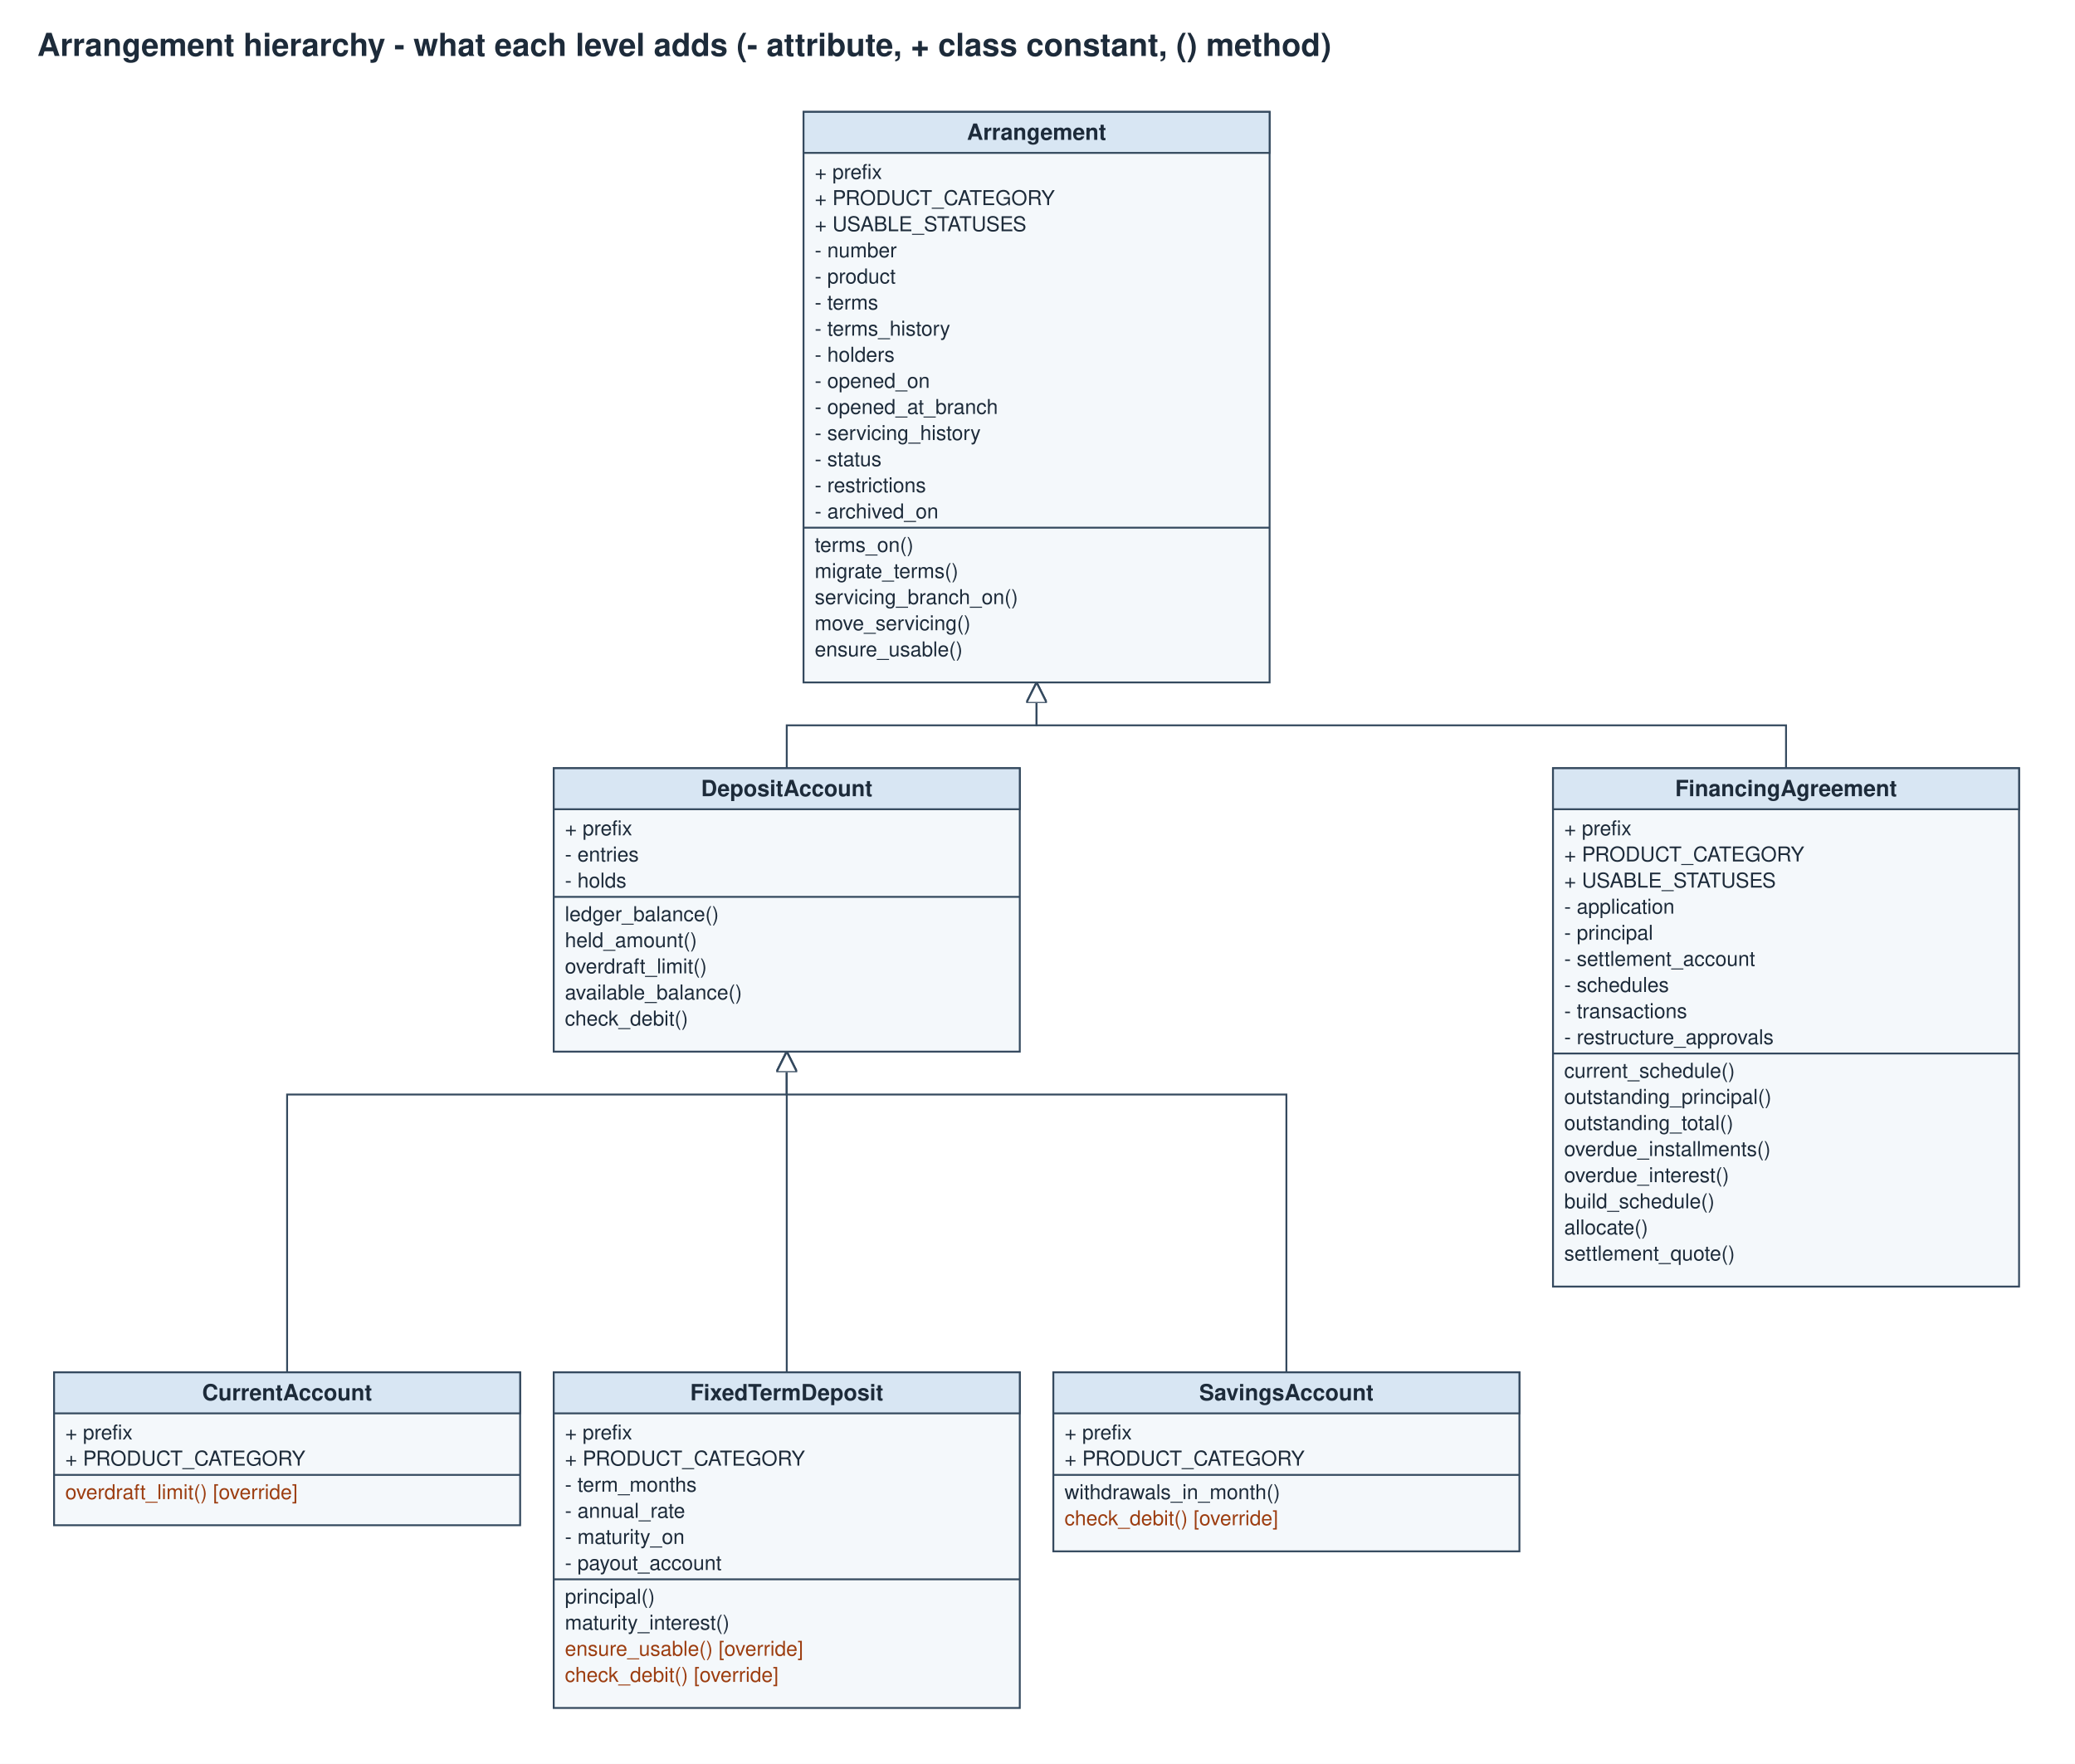
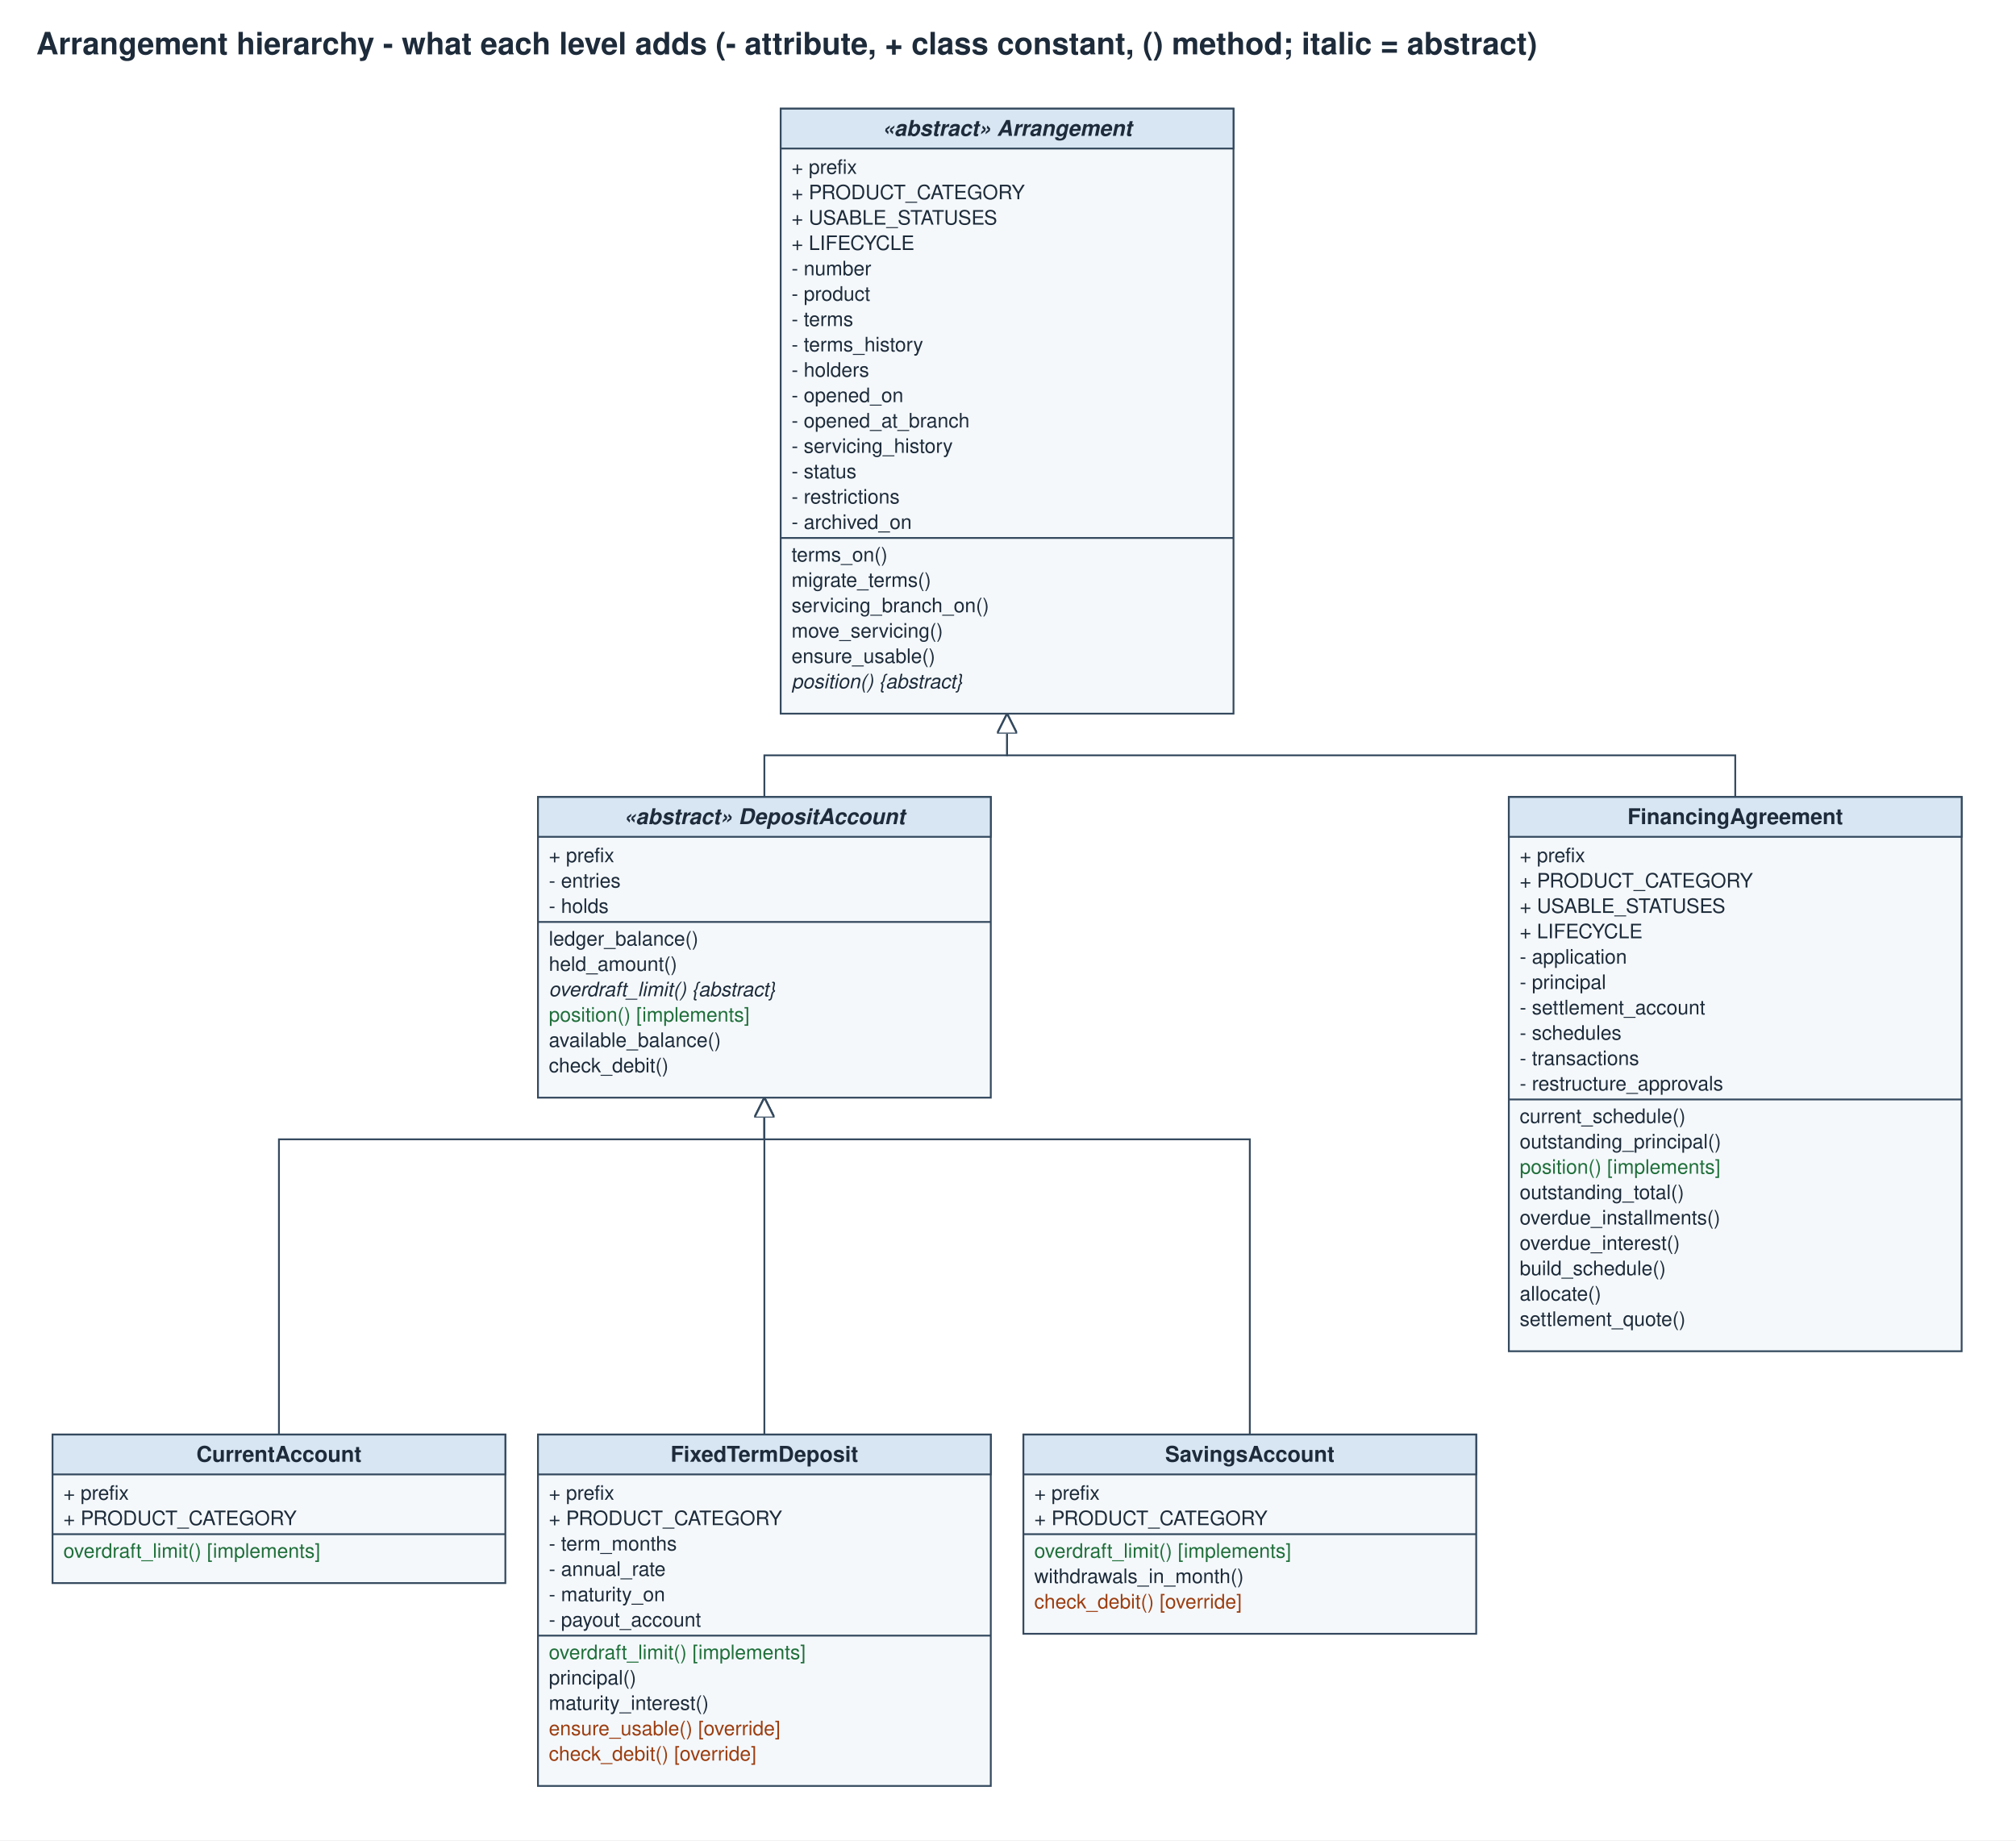
- <svg xmlns="http://www.w3.org/2000/svg" width="1113" height="946" font-family="Helvetica, Arial, sans-serif" font-size="11">
+ <svg xmlns="http://www.w3.org/2000/svg" width="1113" height="1016" font-family="Helvetica, Arial, sans-serif" font-size="11">
  <rect width="100%" height="100%" fill="#ffffff" />
  <defs>
    <marker id="tri" viewBox="0 0 10 10" refX="10" refY="5" markerWidth="11" markerHeight="11" orient="auto">
      <path d="M0,0 L10,5 L0,10 z" fill="#ffffff" stroke="#34495e" />
    </marker>
  </defs>
-   <text x="20" y="30" font-size="17" font-weight="bold" fill="#1d2b3a">Arrangement hierarchy - what each level adds (- attribute, + class constant, () method)</text>
-   <polyline points="422,412 422,389 556,389 556,366" fill="none" stroke="#34495e" marker-end="url(#tri)" />
-   <polyline points="154,736 154,587 422,587 422,564" fill="none" stroke="#34495e" marker-end="url(#tri)" />
-   <polyline points="422,736 422,587 422,587 422,564" fill="none" stroke="#34495e" marker-end="url(#tri)" />
-   <polyline points="690,736 690,587 422,587 422,564" fill="none" stroke="#34495e" marker-end="url(#tri)" />
-   <polyline points="958,412 958,389 556,389 556,366" fill="none" stroke="#34495e" marker-end="url(#tri)" />
-   <rect x="431" y="60" width="250" height="306" fill="#f4f8fb" stroke="#34495e" />
+   <text x="20" y="30" font-size="17" font-weight="bold" fill="#1d2b3a">Arrangement hierarchy - what each level adds (- attribute, + class constant, () method; italic = abstract)</text>
+   <polyline points="422,440 422,417 556,417 556,394" fill="none" stroke="#34495e" marker-end="url(#tri)" />
+   <polyline points="154,792 154,629 422,629 422,606" fill="none" stroke="#34495e" marker-end="url(#tri)" />
+   <polyline points="422,792 422,629 422,629 422,606" fill="none" stroke="#34495e" marker-end="url(#tri)" />
+   <polyline points="690,792 690,629 422,629 422,606" fill="none" stroke="#34495e" marker-end="url(#tri)" />
+   <polyline points="958,440 958,417 556,417 556,394" fill="none" stroke="#34495e" marker-end="url(#tri)" />
+   <rect x="431" y="60" width="250" height="334" fill="#f4f8fb" stroke="#34495e" />
  <rect x="431" y="60" width="250" height="22" fill="#d8e6f3" stroke="#34495e" />
-   <text x="556" y="75" text-anchor="middle" font-weight="bold" font-size="12" fill="#1d2b3a">Arrangement</text>
+   <text x="556" y="75" text-anchor="middle" font-weight="bold" font-size="12" fill="#1d2b3a" font-style="italic">«abstract» Arrangement</text>
  <text x="437" y="96" fill="#1d2b3a">+ prefix</text>
  <text x="437" y="110" fill="#1d2b3a">+ PRODUCT_CATEGORY</text>
  <text x="437" y="124" fill="#1d2b3a">+ USABLE_STATUSES</text>
-   <text x="437" y="138" fill="#1d2b3a">- number</text>
-   <text x="437" y="152" fill="#1d2b3a">- product</text>
-   <text x="437" y="166" fill="#1d2b3a">- terms</text>
-   <text x="437" y="180" fill="#1d2b3a">- terms_history</text>
-   <text x="437" y="194" fill="#1d2b3a">- holders</text>
-   <text x="437" y="208" fill="#1d2b3a">- opened_on</text>
-   <text x="437" y="222" fill="#1d2b3a">- opened_at_branch</text>
-   <text x="437" y="236" fill="#1d2b3a">- servicing_history</text>
-   <text x="437" y="250" fill="#1d2b3a">- status</text>
-   <text x="437" y="264" fill="#1d2b3a">- restrictions</text>
-   <text x="437" y="278" fill="#1d2b3a">- archived_on</text>
-   <line x1="431" y1="283" x2="681" y2="283" stroke="#34495e" />
-   <text x="437" y="296" fill="#1d2b3a">terms_on()</text>
-   <text x="437" y="310" fill="#1d2b3a">migrate_terms()</text>
-   <text x="437" y="324" fill="#1d2b3a">servicing_branch_on()</text>
-   <text x="437" y="338" fill="#1d2b3a">move_servicing()</text>
-   <text x="437" y="352" fill="#1d2b3a">ensure_usable()</text>
-   <rect x="297" y="412" width="250" height="152" fill="#f4f8fb" stroke="#34495e" />
-   <rect x="297" y="412" width="250" height="22" fill="#d8e6f3" stroke="#34495e" />
-   <text x="422" y="427" text-anchor="middle" font-weight="bold" font-size="12" fill="#1d2b3a">DepositAccount</text>
-   <text x="303" y="448" fill="#1d2b3a">+ prefix</text>
-   <text x="303" y="462" fill="#1d2b3a">- entries</text>
-   <text x="303" y="476" fill="#1d2b3a">- holds</text>
-   <line x1="297" y1="481" x2="547" y2="481" stroke="#34495e" />
-   <text x="303" y="494" fill="#1d2b3a">ledger_balance()</text>
-   <text x="303" y="508" fill="#1d2b3a">held_amount()</text>
-   <text x="303" y="522" fill="#1d2b3a">overdraft_limit()</text>
-   <text x="303" y="536" fill="#1d2b3a">available_balance()</text>
-   <text x="303" y="550" fill="#1d2b3a">check_debit()</text>
-   <rect x="29" y="736" width="250" height="82" fill="#f4f8fb" stroke="#34495e" />
-   <rect x="29" y="736" width="250" height="22" fill="#d8e6f3" stroke="#34495e" />
-   <text x="154" y="751" text-anchor="middle" font-weight="bold" font-size="12" fill="#1d2b3a">CurrentAccount</text>
-   <text x="35" y="772" fill="#1d2b3a">+ prefix</text>
-   <text x="35" y="786" fill="#1d2b3a">+ PRODUCT_CATEGORY</text>
-   <line x1="29" y1="791" x2="279" y2="791" stroke="#34495e" />
-   <text x="35" y="804" fill="#9c3d10">overdraft_limit()  [override]</text>
-   <rect x="297" y="736" width="250" height="180" fill="#f4f8fb" stroke="#34495e" />
-   <rect x="297" y="736" width="250" height="22" fill="#d8e6f3" stroke="#34495e" />
-   <text x="422" y="751" text-anchor="middle" font-weight="bold" font-size="12" fill="#1d2b3a">FixedTermDeposit</text>
-   <text x="303" y="772" fill="#1d2b3a">+ prefix</text>
-   <text x="303" y="786" fill="#1d2b3a">+ PRODUCT_CATEGORY</text>
-   <text x="303" y="800" fill="#1d2b3a">- term_months</text>
-   <text x="303" y="814" fill="#1d2b3a">- annual_rate</text>
-   <text x="303" y="828" fill="#1d2b3a">- maturity_on</text>
-   <text x="303" y="842" fill="#1d2b3a">- payout_account</text>
-   <line x1="297" y1="847" x2="547" y2="847" stroke="#34495e" />
-   <text x="303" y="860" fill="#1d2b3a">principal()</text>
-   <text x="303" y="874" fill="#1d2b3a">maturity_interest()</text>
-   <text x="303" y="888" fill="#9c3d10">ensure_usable()  [override]</text>
-   <text x="303" y="902" fill="#9c3d10">check_debit()  [override]</text>
-   <rect x="565" y="736" width="250" height="96" fill="#f4f8fb" stroke="#34495e" />
-   <rect x="565" y="736" width="250" height="22" fill="#d8e6f3" stroke="#34495e" />
-   <text x="690" y="751" text-anchor="middle" font-weight="bold" font-size="12" fill="#1d2b3a">SavingsAccount</text>
-   <text x="571" y="772" fill="#1d2b3a">+ prefix</text>
-   <text x="571" y="786" fill="#1d2b3a">+ PRODUCT_CATEGORY</text>
-   <line x1="565" y1="791" x2="815" y2="791" stroke="#34495e" />
-   <text x="571" y="804" fill="#1d2b3a">withdrawals_in_month()</text>
-   <text x="571" y="818" fill="#9c3d10">check_debit()  [override]</text>
-   <rect x="833" y="412" width="250" height="278" fill="#f4f8fb" stroke="#34495e" />
-   <rect x="833" y="412" width="250" height="22" fill="#d8e6f3" stroke="#34495e" />
-   <text x="958" y="427" text-anchor="middle" font-weight="bold" font-size="12" fill="#1d2b3a">FinancingAgreement</text>
-   <text x="839" y="448" fill="#1d2b3a">+ prefix</text>
-   <text x="839" y="462" fill="#1d2b3a">+ PRODUCT_CATEGORY</text>
-   <text x="839" y="476" fill="#1d2b3a">+ USABLE_STATUSES</text>
-   <text x="839" y="490" fill="#1d2b3a">- application</text>
-   <text x="839" y="504" fill="#1d2b3a">- principal</text>
-   <text x="839" y="518" fill="#1d2b3a">- settlement_account</text>
-   <text x="839" y="532" fill="#1d2b3a">- schedules</text>
-   <text x="839" y="546" fill="#1d2b3a">- transactions</text>
-   <text x="839" y="560" fill="#1d2b3a">- restructure_approvals</text>
-   <line x1="833" y1="565" x2="1083" y2="565" stroke="#34495e" />
-   <text x="839" y="578" fill="#1d2b3a">current_schedule()</text>
-   <text x="839" y="592" fill="#1d2b3a">outstanding_principal()</text>
-   <text x="839" y="606" fill="#1d2b3a">outstanding_total()</text>
-   <text x="839" y="620" fill="#1d2b3a">overdue_installments()</text>
-   <text x="839" y="634" fill="#1d2b3a">overdue_interest()</text>
-   <text x="839" y="648" fill="#1d2b3a">build_schedule()</text>
-   <text x="839" y="662" fill="#1d2b3a">allocate()</text>
-   <text x="839" y="676" fill="#1d2b3a">settlement_quote()</text>
+   <text x="437" y="138" fill="#1d2b3a">+ LIFECYCLE</text>
+   <text x="437" y="152" fill="#1d2b3a">- number</text>
+   <text x="437" y="166" fill="#1d2b3a">- product</text>
+   <text x="437" y="180" fill="#1d2b3a">- terms</text>
+   <text x="437" y="194" fill="#1d2b3a">- terms_history</text>
+   <text x="437" y="208" fill="#1d2b3a">- holders</text>
+   <text x="437" y="222" fill="#1d2b3a">- opened_on</text>
+   <text x="437" y="236" fill="#1d2b3a">- opened_at_branch</text>
+   <text x="437" y="250" fill="#1d2b3a">- servicing_history</text>
+   <text x="437" y="264" fill="#1d2b3a">- status</text>
+   <text x="437" y="278" fill="#1d2b3a">- restrictions</text>
+   <text x="437" y="292" fill="#1d2b3a">- archived_on</text>
+   <line x1="431" y1="297" x2="681" y2="297" stroke="#34495e" />
+   <text x="437" y="310" fill="#1d2b3a">terms_on()</text>
+   <text x="437" y="324" fill="#1d2b3a">migrate_terms()</text>
+   <text x="437" y="338" fill="#1d2b3a">servicing_branch_on()</text>
+   <text x="437" y="352" fill="#1d2b3a">move_servicing()</text>
+   <text x="437" y="366" fill="#1d2b3a">ensure_usable()</text>
+   <text x="437" y="380" fill="#1d2b3a" font-style="italic">position()  {abstract}</text>
+   <rect x="297" y="440" width="250" height="166" fill="#f4f8fb" stroke="#34495e" />
+   <rect x="297" y="440" width="250" height="22" fill="#d8e6f3" stroke="#34495e" />
+   <text x="422" y="455" text-anchor="middle" font-weight="bold" font-size="12" fill="#1d2b3a" font-style="italic">«abstract» DepositAccount</text>
+   <text x="303" y="476" fill="#1d2b3a">+ prefix</text>
+   <text x="303" y="490" fill="#1d2b3a">- entries</text>
+   <text x="303" y="504" fill="#1d2b3a">- holds</text>
+   <line x1="297" y1="509" x2="547" y2="509" stroke="#34495e" />
+   <text x="303" y="522" fill="#1d2b3a">ledger_balance()</text>
+   <text x="303" y="536" fill="#1d2b3a">held_amount()</text>
+   <text x="303" y="550" fill="#1d2b3a" font-style="italic">overdraft_limit()  {abstract}</text>
+   <text x="303" y="564" fill="#1f6f3a">position()  [implements]</text>
+   <text x="303" y="578" fill="#1d2b3a">available_balance()</text>
+   <text x="303" y="592" fill="#1d2b3a">check_debit()</text>
+   <rect x="29" y="792" width="250" height="82" fill="#f4f8fb" stroke="#34495e" />
+   <rect x="29" y="792" width="250" height="22" fill="#d8e6f3" stroke="#34495e" />
+   <text x="154" y="807" text-anchor="middle" font-weight="bold" font-size="12" fill="#1d2b3a">CurrentAccount</text>
+   <text x="35" y="828" fill="#1d2b3a">+ prefix</text>
+   <text x="35" y="842" fill="#1d2b3a">+ PRODUCT_CATEGORY</text>
+   <line x1="29" y1="847" x2="279" y2="847" stroke="#34495e" />
+   <text x="35" y="860" fill="#1f6f3a">overdraft_limit()  [implements]</text>
+   <rect x="297" y="792" width="250" height="194" fill="#f4f8fb" stroke="#34495e" />
+   <rect x="297" y="792" width="250" height="22" fill="#d8e6f3" stroke="#34495e" />
+   <text x="422" y="807" text-anchor="middle" font-weight="bold" font-size="12" fill="#1d2b3a">FixedTermDeposit</text>
+   <text x="303" y="828" fill="#1d2b3a">+ prefix</text>
+   <text x="303" y="842" fill="#1d2b3a">+ PRODUCT_CATEGORY</text>
+   <text x="303" y="856" fill="#1d2b3a">- term_months</text>
+   <text x="303" y="870" fill="#1d2b3a">- annual_rate</text>
+   <text x="303" y="884" fill="#1d2b3a">- maturity_on</text>
+   <text x="303" y="898" fill="#1d2b3a">- payout_account</text>
+   <line x1="297" y1="903" x2="547" y2="903" stroke="#34495e" />
+   <text x="303" y="916" fill="#1f6f3a">overdraft_limit()  [implements]</text>
+   <text x="303" y="930" fill="#1d2b3a">principal()</text>
+   <text x="303" y="944" fill="#1d2b3a">maturity_interest()</text>
+   <text x="303" y="958" fill="#9c3d10">ensure_usable()  [override]</text>
+   <text x="303" y="972" fill="#9c3d10">check_debit()  [override]</text>
+   <rect x="565" y="792" width="250" height="110" fill="#f4f8fb" stroke="#34495e" />
+   <rect x="565" y="792" width="250" height="22" fill="#d8e6f3" stroke="#34495e" />
+   <text x="690" y="807" text-anchor="middle" font-weight="bold" font-size="12" fill="#1d2b3a">SavingsAccount</text>
+   <text x="571" y="828" fill="#1d2b3a">+ prefix</text>
+   <text x="571" y="842" fill="#1d2b3a">+ PRODUCT_CATEGORY</text>
+   <line x1="565" y1="847" x2="815" y2="847" stroke="#34495e" />
+   <text x="571" y="860" fill="#1f6f3a">overdraft_limit()  [implements]</text>
+   <text x="571" y="874" fill="#1d2b3a">withdrawals_in_month()</text>
+   <text x="571" y="888" fill="#9c3d10">check_debit()  [override]</text>
+   <rect x="833" y="440" width="250" height="306" fill="#f4f8fb" stroke="#34495e" />
+   <rect x="833" y="440" width="250" height="22" fill="#d8e6f3" stroke="#34495e" />
+   <text x="958" y="455" text-anchor="middle" font-weight="bold" font-size="12" fill="#1d2b3a">FinancingAgreement</text>
+   <text x="839" y="476" fill="#1d2b3a">+ prefix</text>
+   <text x="839" y="490" fill="#1d2b3a">+ PRODUCT_CATEGORY</text>
+   <text x="839" y="504" fill="#1d2b3a">+ USABLE_STATUSES</text>
+   <text x="839" y="518" fill="#1d2b3a">+ LIFECYCLE</text>
+   <text x="839" y="532" fill="#1d2b3a">- application</text>
+   <text x="839" y="546" fill="#1d2b3a">- principal</text>
+   <text x="839" y="560" fill="#1d2b3a">- settlement_account</text>
+   <text x="839" y="574" fill="#1d2b3a">- schedules</text>
+   <text x="839" y="588" fill="#1d2b3a">- transactions</text>
+   <text x="839" y="602" fill="#1d2b3a">- restructure_approvals</text>
+   <line x1="833" y1="607" x2="1083" y2="607" stroke="#34495e" />
+   <text x="839" y="620" fill="#1d2b3a">current_schedule()</text>
+   <text x="839" y="634" fill="#1d2b3a">outstanding_principal()</text>
+   <text x="839" y="648" fill="#1f6f3a">position()  [implements]</text>
+   <text x="839" y="662" fill="#1d2b3a">outstanding_total()</text>
+   <text x="839" y="676" fill="#1d2b3a">overdue_installments()</text>
+   <text x="839" y="690" fill="#1d2b3a">overdue_interest()</text>
+   <text x="839" y="704" fill="#1d2b3a">build_schedule()</text>
+   <text x="839" y="718" fill="#1d2b3a">allocate()</text>
+   <text x="839" y="732" fill="#1d2b3a">settlement_quote()</text>
</svg>
